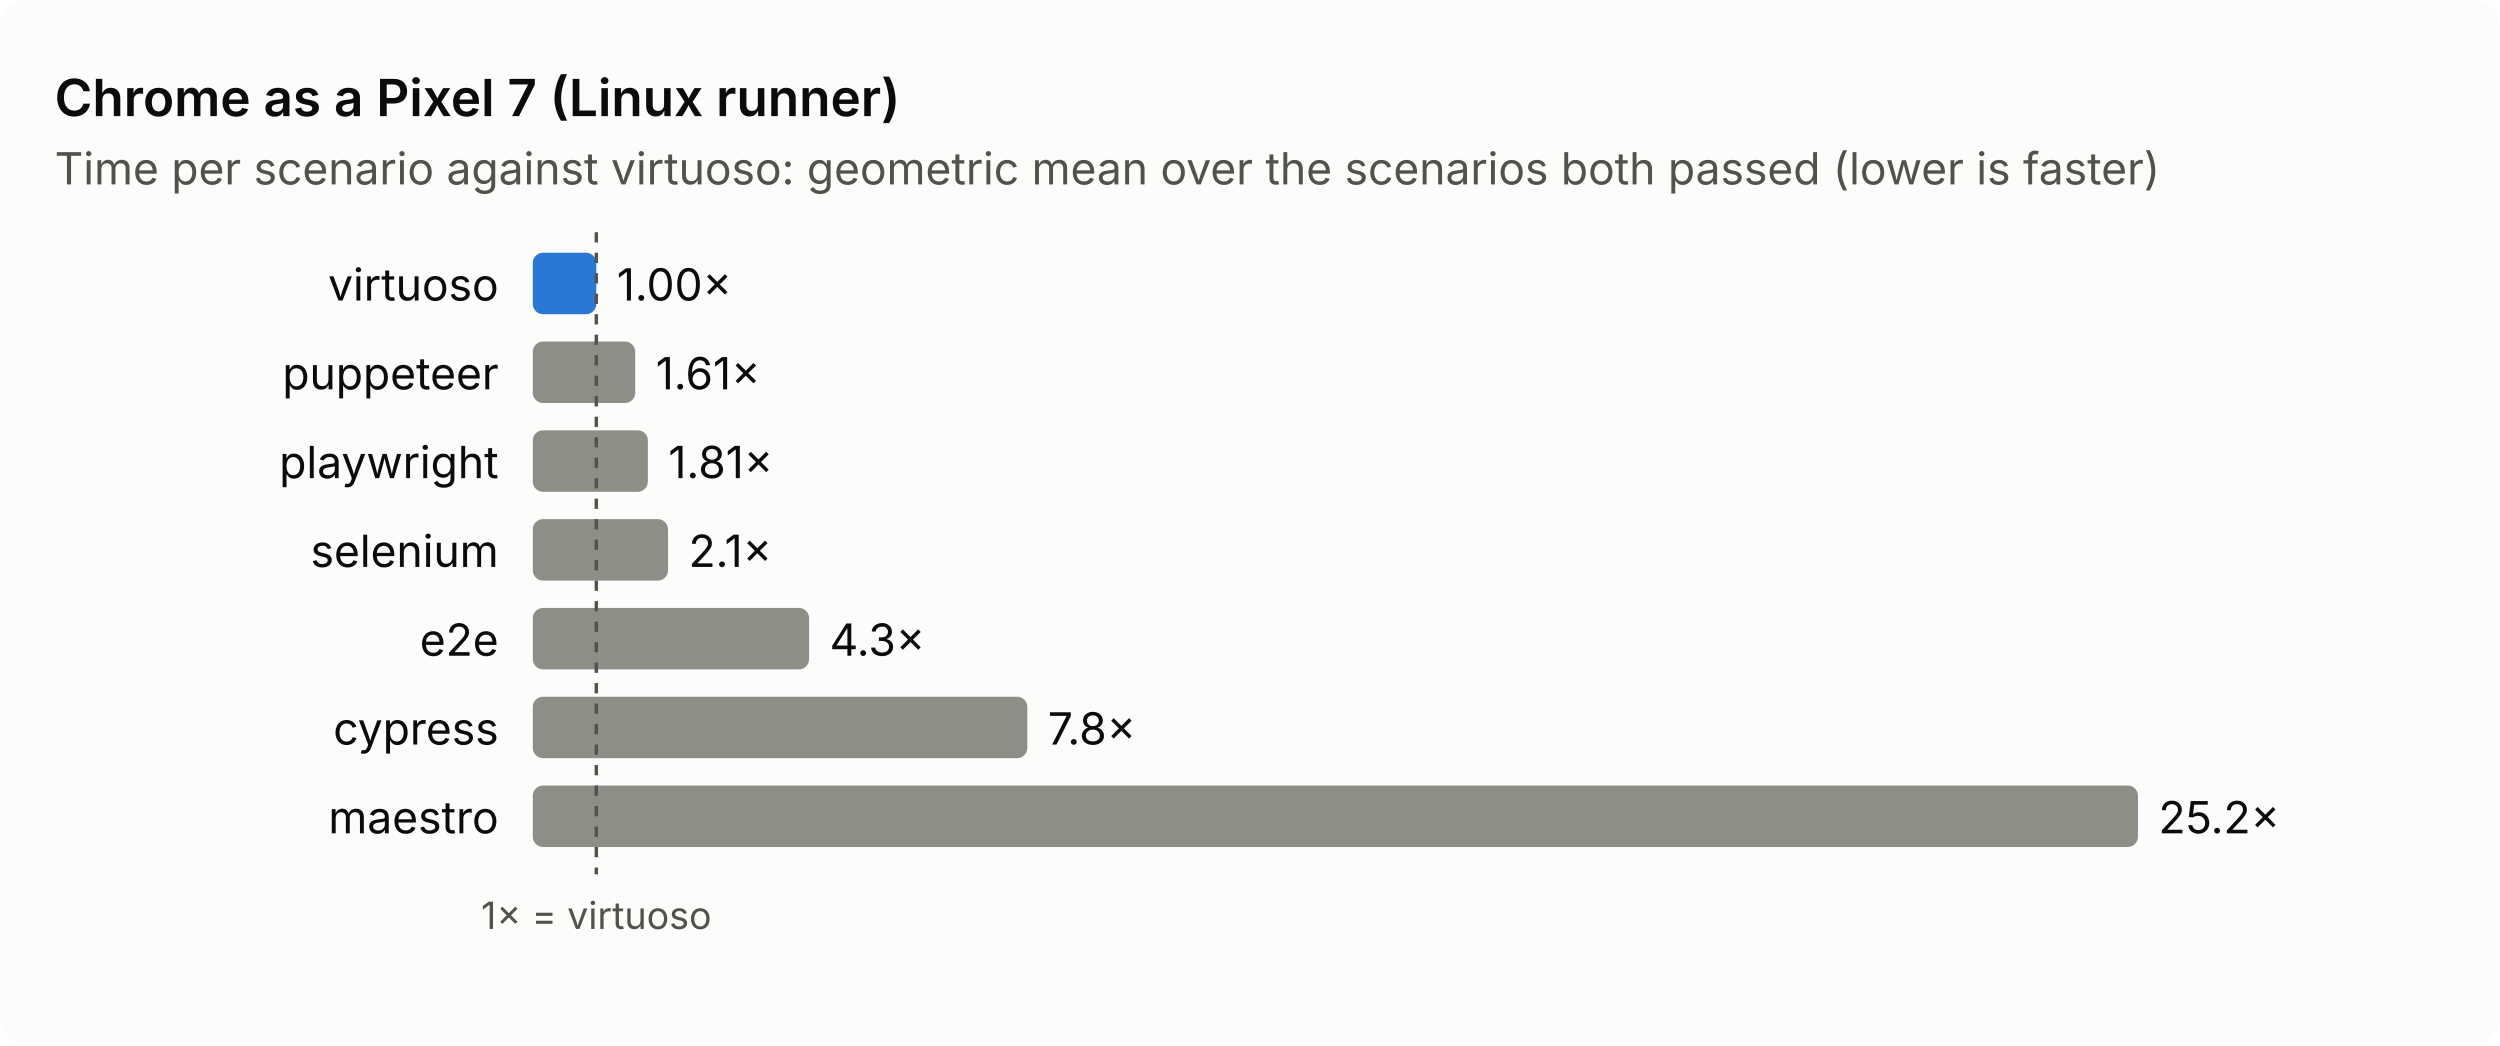
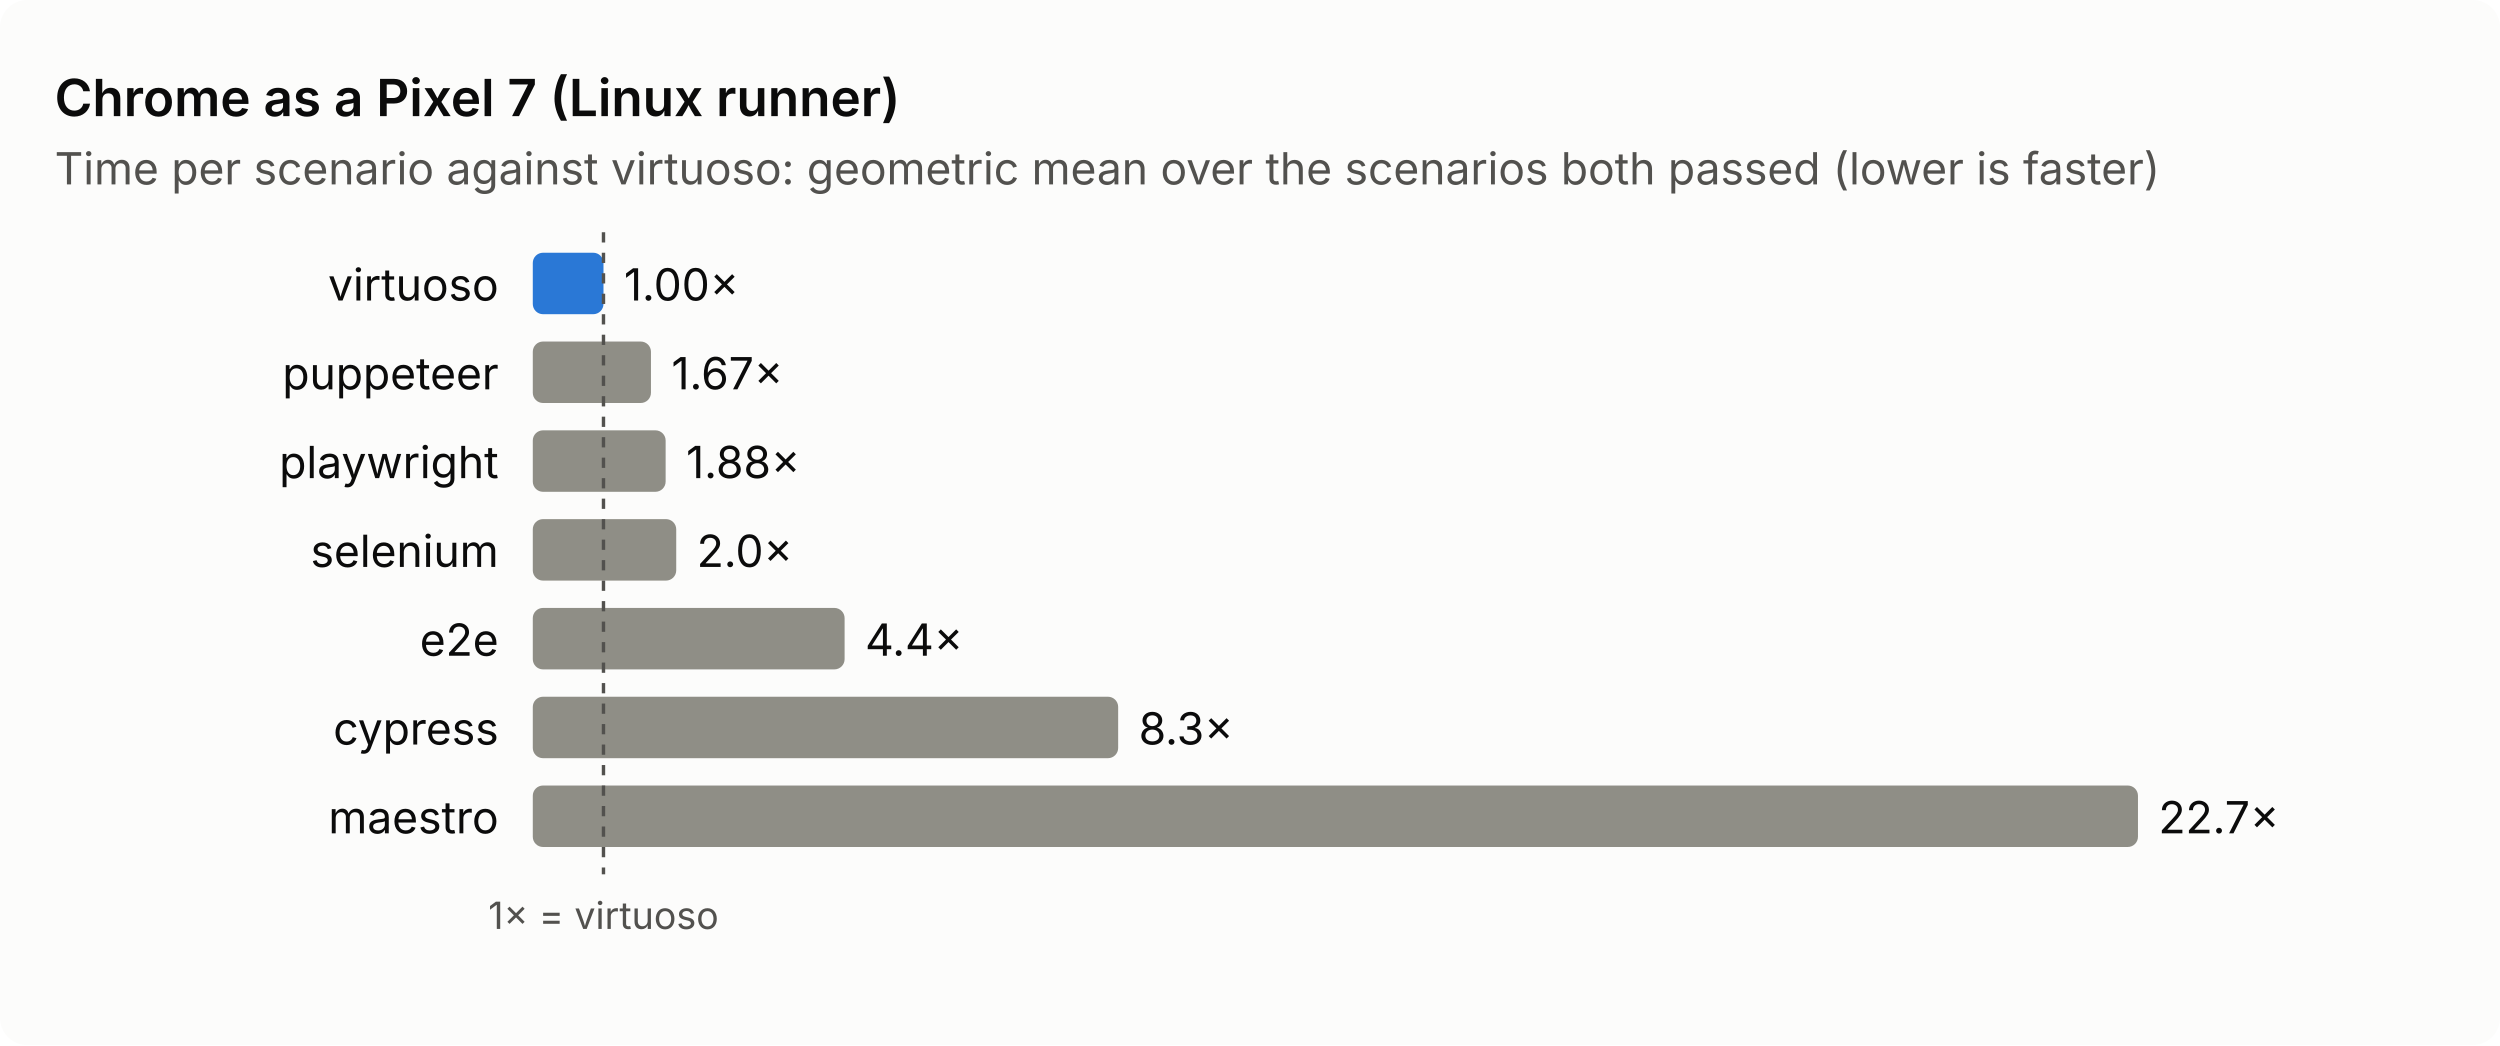
<svg xmlns="http://www.w3.org/2000/svg" viewBox="0 0 732 306" width="732" height="306" role="img" aria-label="Chrome as a Pixel 7 (Linux runner): time per scenario against virtuoso">
  <style>text{font:13px system-ui,-apple-system,'Segoe UI',sans-serif;fill:#0b0b0b}.sub,.axis{fill:#52514e}.axis{font-size:11px}.title{font-size:15px;font-weight:600}.bg{fill:#fcfcfb}.bar{fill:#8f8e86}.base{fill:#2a78d6}.ref{stroke:#52514e;stroke-dasharray:3 3}@media (prefers-color-scheme: dark){.bg{fill:#1a1a19}text{fill:#f0efec}.sub,.axis{fill:#c3c2b7}.base{fill:#3987e5}.ref{stroke:#c3c2b7}}</style>
  <rect class="bg" width="732" height="306" rx="8" />
  <text class="title" x="16" y="34.0">Chrome as a Pixel 7 (Linux runner)</text>
  <text class="sub" x="16" y="54.0">Time per scenario against virtuoso: geometric mean over the scenarios both passed (lower is faster)</text>
  <text x="146.0" y="88.0" text-anchor="end">virtuoso</text>
-   <rect class="bar base" x="156" y="74.0" width="18.6" height="18" rx="3" />
-   <text x="180.6" y="88.0">1.00×</text>
+   <rect class="bar base" x="156" y="74.0" width="20.7" height="18" rx="3" />
+   <text x="182.7" y="88.0">1.00×</text>
  <text x="146.0" y="114.0" text-anchor="end">puppeteer</text>
-   <rect class="bar" x="156" y="100.0" width="30.0" height="18" rx="3" />
-   <text x="192.0" y="114.0">1.61×</text>
+   <rect class="bar" x="156" y="100.0" width="34.6" height="18" rx="3" />
+   <text x="196.6" y="114.0">1.67×</text>
  <text x="146.0" y="140.0" text-anchor="end">playwright</text>
-   <rect class="bar" x="156" y="126.0" width="33.7" height="18" rx="3" />
-   <text x="195.7" y="140.0">1.81×</text>
+   <rect class="bar" x="156" y="126.0" width="38.9" height="18" rx="3" />
+   <text x="200.9" y="140.0">1.88×</text>
  <text x="146.0" y="166.0" text-anchor="end">selenium</text>
-   <rect class="bar" x="156" y="152.0" width="39.6" height="18" rx="3" />
-   <text x="201.6" y="166.0">2.1×</text>
+   <rect class="bar" x="156" y="152.0" width="42.0" height="18" rx="3" />
+   <text x="204.0" y="166.0">2.0×</text>
  <text x="146.0" y="192.0" text-anchor="end">e2e</text>
-   <rect class="bar" x="156" y="178.0" width="80.9" height="18" rx="3" />
-   <text x="242.9" y="192.0">4.3×</text>
+   <rect class="bar" x="156" y="178.0" width="91.3" height="18" rx="3" />
+   <text x="253.3" y="192.0">4.4×</text>
  <text x="146.0" y="218.0" text-anchor="end">cypress</text>
-   <rect class="bar" x="156" y="204.0" width="144.8" height="18" rx="3" />
-   <text x="306.8" y="218.0">7.8×</text>
+   <rect class="bar" x="156" y="204.0" width="171.4" height="18" rx="3" />
+   <text x="333.4" y="218.0">8.3×</text>
  <text x="146.0" y="244.0" text-anchor="end">maestro</text>
  <rect class="bar" x="156" y="230.0" width="470.0" height="18" rx="3" />
-   <text x="632.0" y="244.0">25.2×</text>
-   <line class="ref" x1="174.6" y1="68.0" x2="174.6" y2="256.0" />
-   <text class="axis" x="174.6" y="272.0" text-anchor="middle">1× = virtuoso</text>
+   <text x="632.0" y="244.0">22.7×</text>
+   <line class="ref" x1="176.7" y1="68.0" x2="176.7" y2="256.0" />
+   <text class="axis" x="176.7" y="272.0" text-anchor="middle">1× = virtuoso</text>
</svg>
